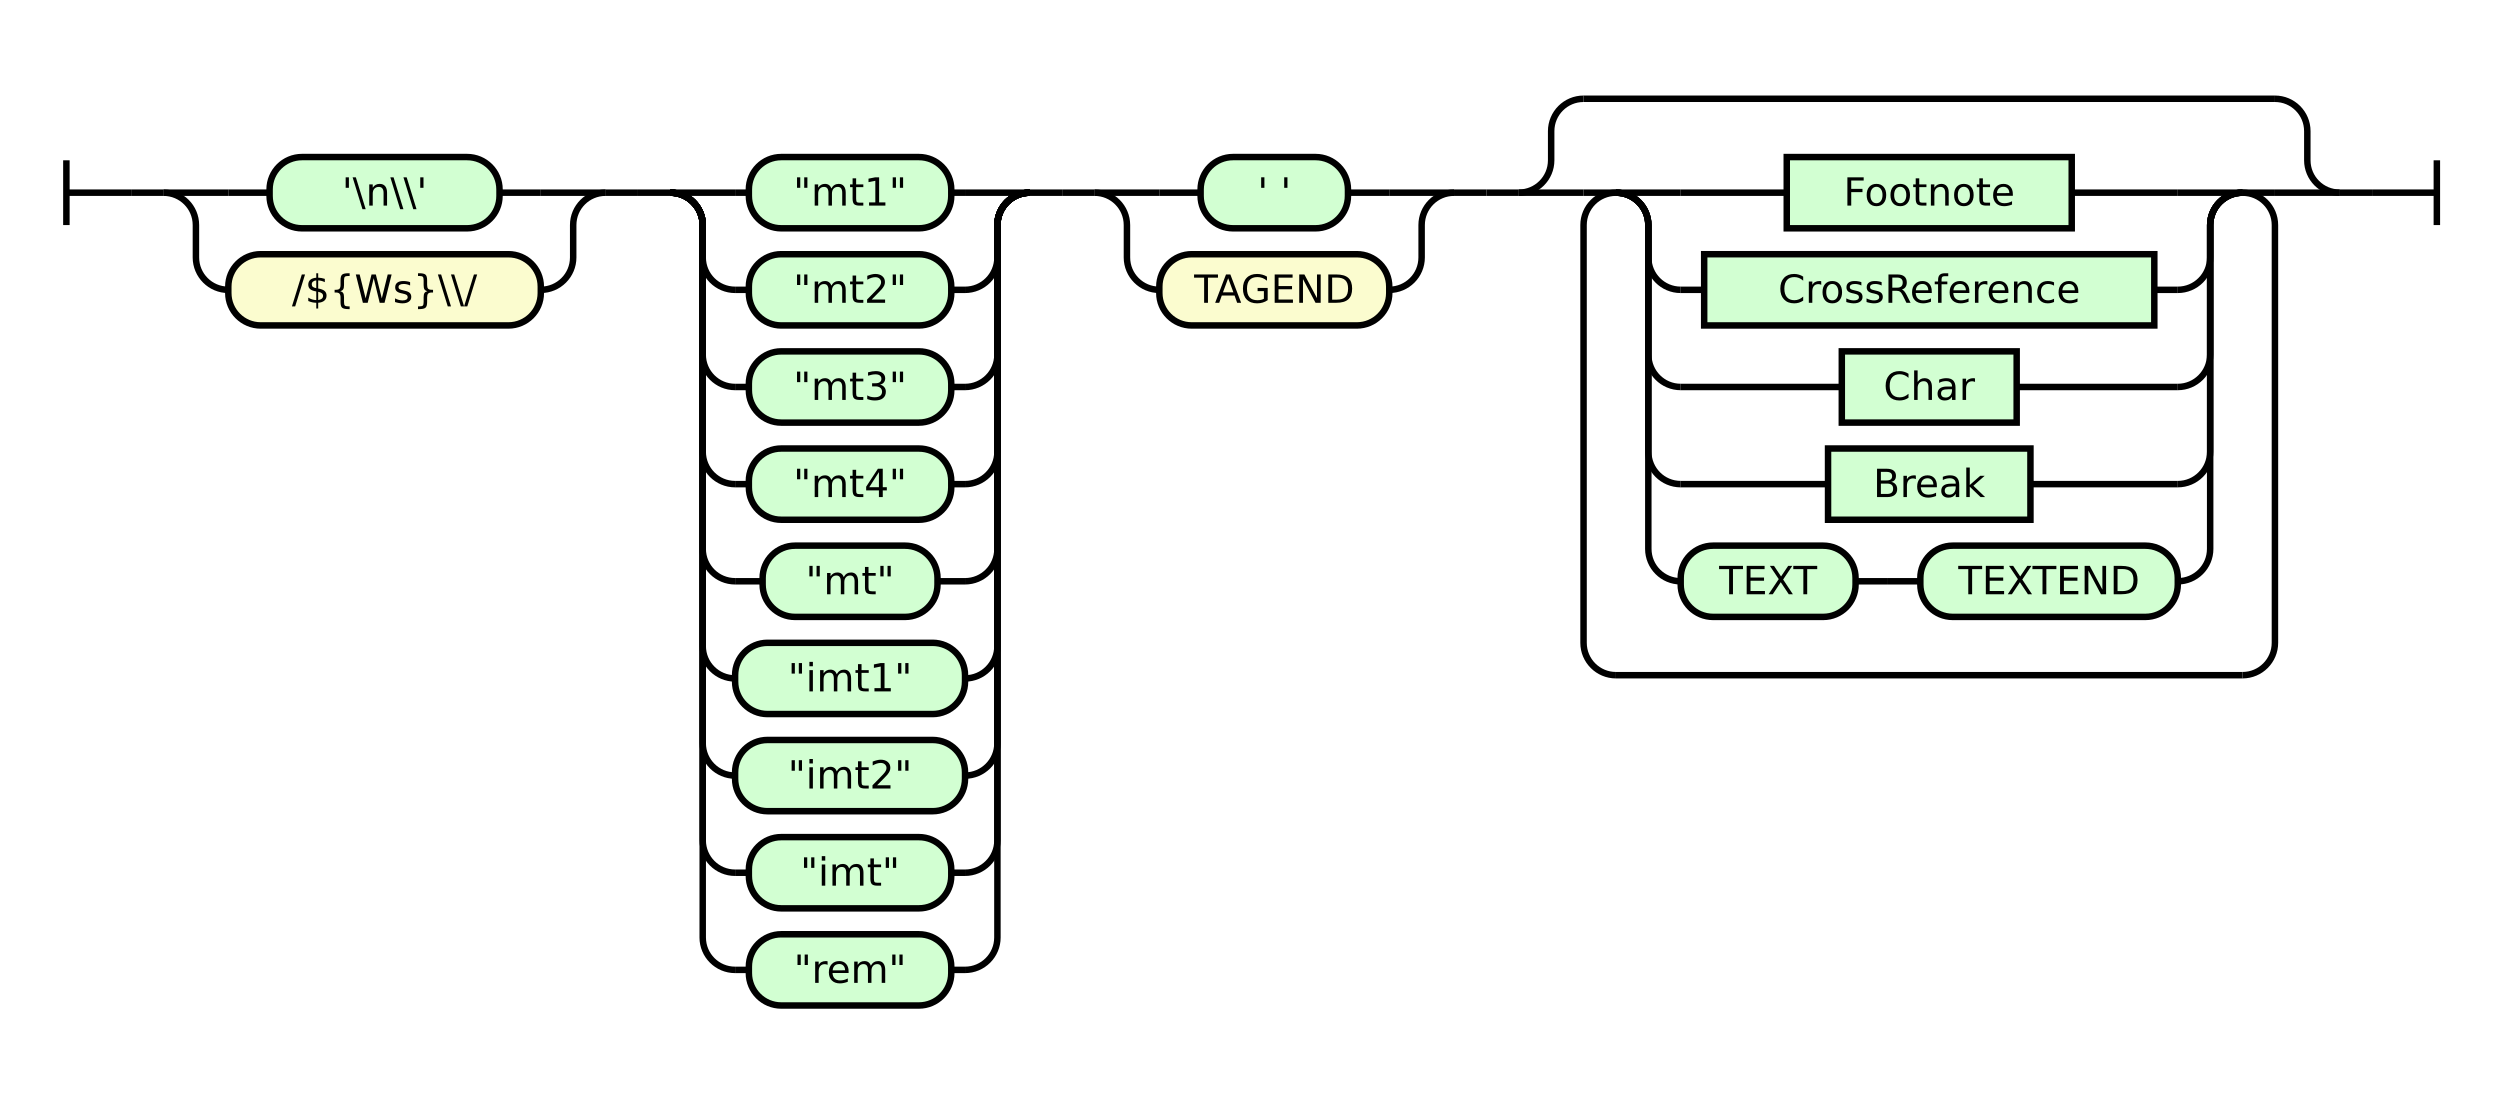
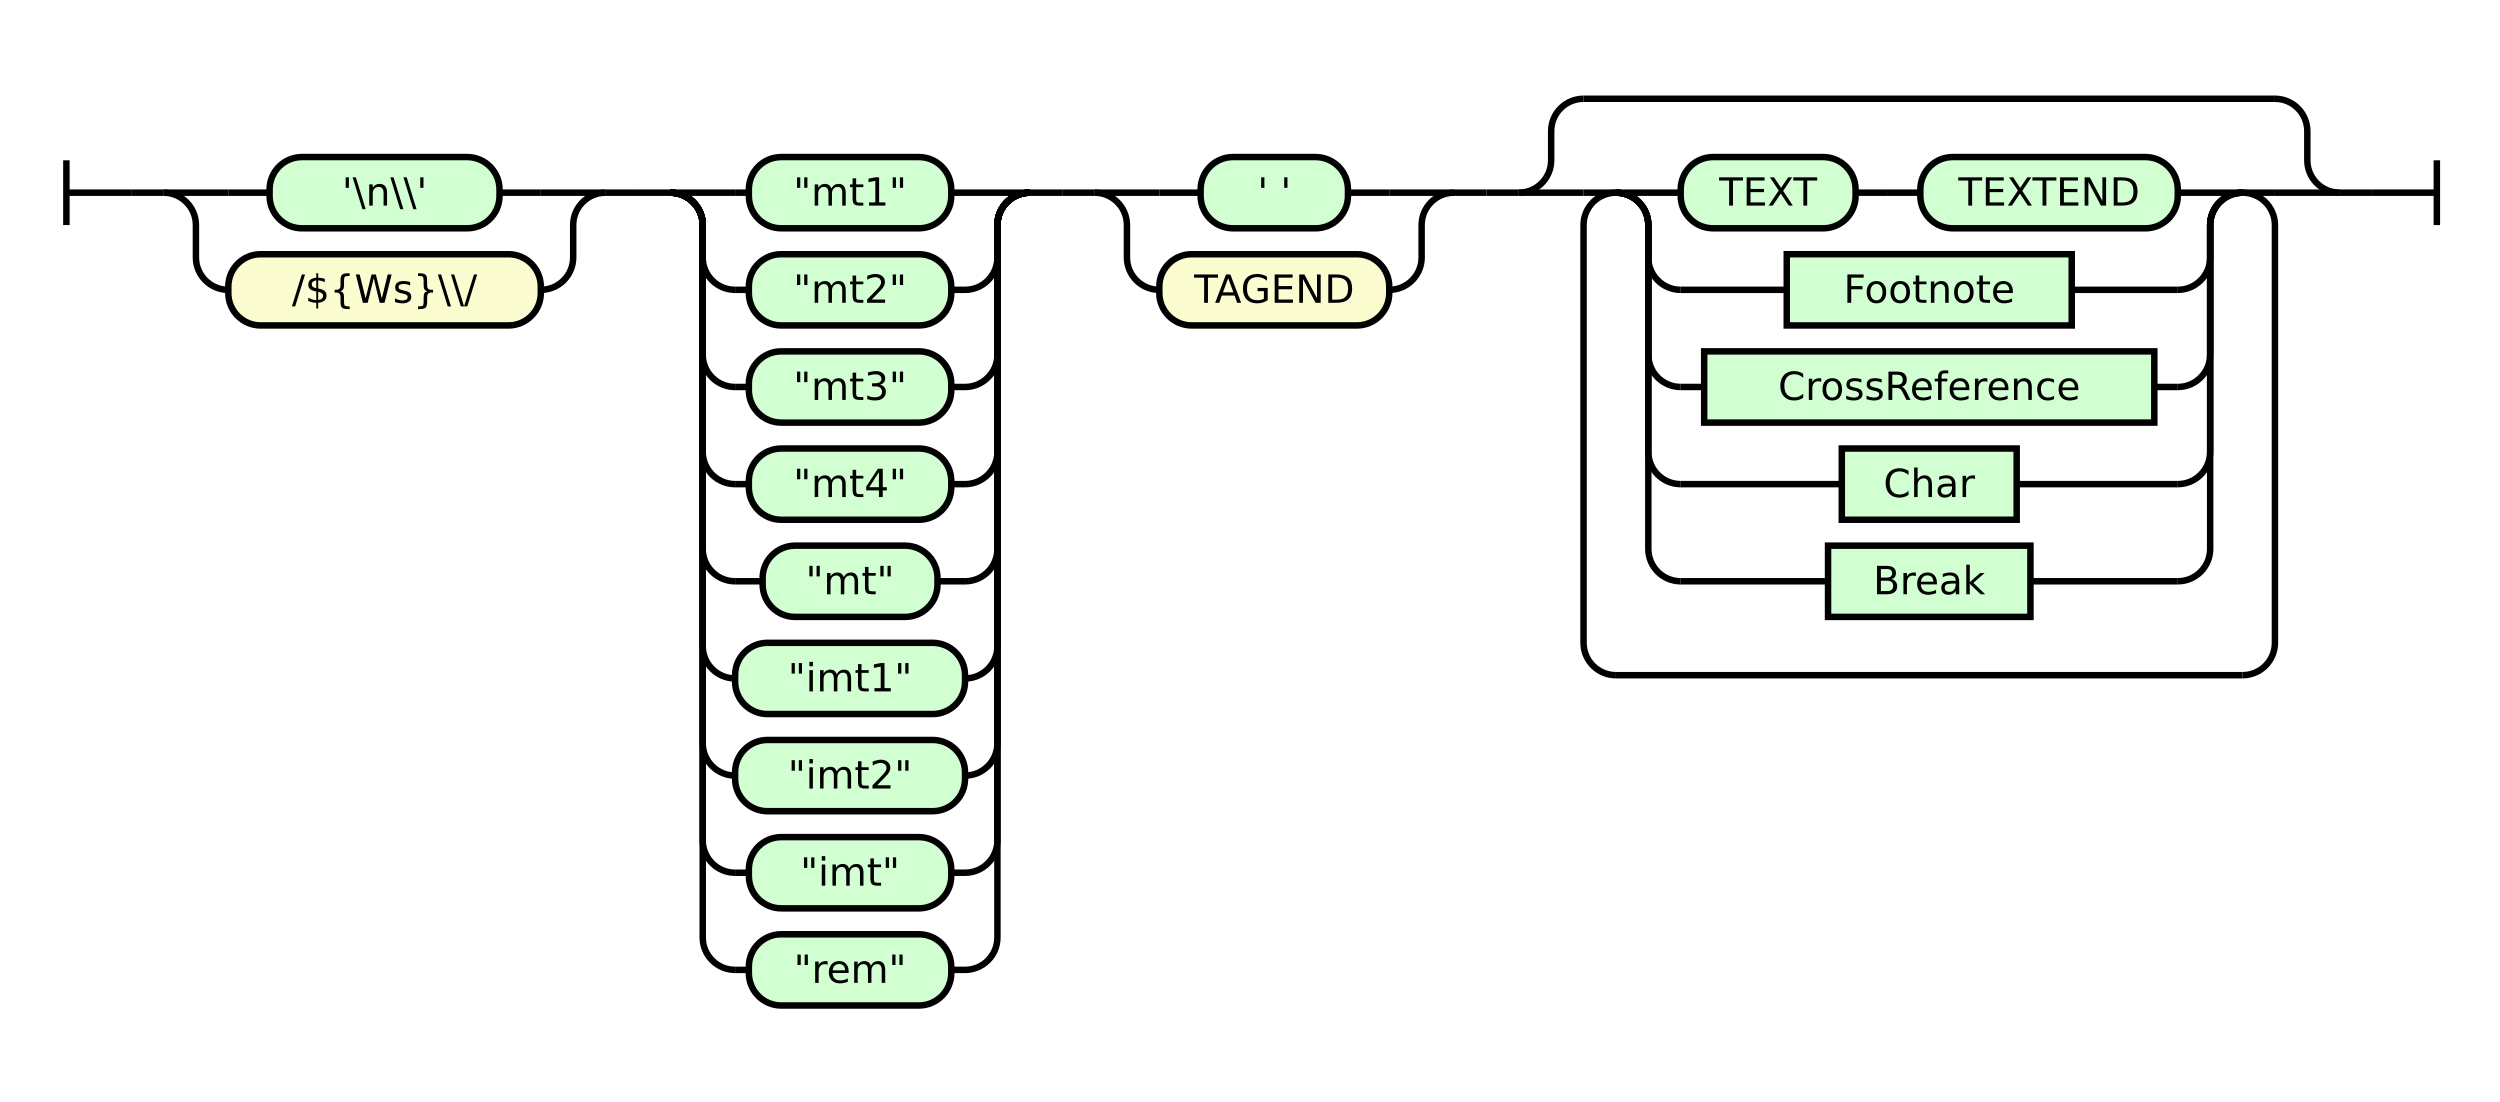
<svg xmlns="http://www.w3.org/2000/svg" class="railroad-diagram" height="340" viewBox="0 0 772.0 340" width="772.0">
  <g transform="translate(.5 .5)">
    <style>/*  */

    svg.railroad-diagram {
        background-color: hsl(30,20%,95%);
    }
    svg.railroad-diagram path {
        stroke-width: 2;
        stroke: black;
        fill: none;
    }
    svg.railroad-diagram text {
        font-size: 12px;
        text-anchor: middle;
        font-family: DejaVu Sans;
    }
    svg.railroad-diagram text.label {
        text-anchor:start;
    }
    svg.railroad-diagram text.comment {
        font-family: DejaVu Sans;
        font-size: 14px;
    }
    svg.railroad-diagram rect{
        stroke-width: 2;
        stroke: black;
        fill: rgb(210, 255, 210);
    }
    svg.railroad-diagram rect.group-box {
        stroke: gray;
        stroke-dasharray: 10 5;
        fill: none;
    }
    .terminal {
        font-family: DejaVu Sans;
    }
    svg.railroad-diagram g.altterminal rect {
        fill: rgb(251, 252, 207)
    }

/*  */
</style>
    <g>
      <path d="M 20 49 v 20 m 0 -10 h 20" />
    </g>
    <path d="M 40 59 h 10" />
    <g>
      <path d="M 50 59 h 0.0" />
      <path d="M 722.0 59 h 0.0" />
      <g>
        <path d="M 50.0 59 h 0.0" />
        <path d="M 186.5 59 h 0.0" />
        <path d="M 50.0 59 h 20" />
        <g class="terminal ">
          <path d="M 70.0 59 h 12.75" />
          <path d="M 153.75 59 h 12.75" />
          <rect height="22" rx="10" ry="10" width="71.0" x="82.75" y="48" />
          <text x="118.25" y="63">'\n\\'</text>
        </g>
        <path d="M 166.5 59 h 20" />
        <path d="M 50.0 59 a 10 10 0 0 1 10 10 v 10 a 10 10 0 0 0 10 10" />
        <g class="terminal altterminal">
          <path d="M 70.0 89 h 0.0" />
          <path d="M 166.5 89 h 0.0" />
          <rect height="22" rx="10" ry="10" width="96.5" x="70.0" y="78" />
          <text x="118.25" y="93">/${Ws}\\/</text>
        </g>
        <path d="M 166.5 89 a 10 10 0 0 0 10 -10 v -10 a 10 10 0 0 1 10 -10" />
      </g>
      <path d="M 186.5 59 h 10" />
      <path d="M 196.5 59 h 10" />
      <g>
        <path d="M 206.5 59 h 0.0" />
        <path d="M 317.5 59 h 0.0" />
        <path d="M 206.5 59 h 20" />
        <g class="terminal ">
          <path d="M 226.5 59 h 4.25" />
          <path d="M 293.25 59 h 4.25" />
          <rect height="22" rx="10" ry="10" width="62.5" x="230.75" y="48" />
          <text x="262.0" y="63">"mt1"</text>
        </g>
        <path d="M 297.5 59 h 20" />
        <path d="M 206.5 59 a 10 10 0 0 1 10 10 v 10 a 10 10 0 0 0 10 10" />
        <g class="terminal ">
          <path d="M 226.5 89 h 4.25" />
          <path d="M 293.25 89 h 4.25" />
          <rect height="22" rx="10" ry="10" width="62.5" x="230.75" y="78" />
          <text x="262.0" y="93">"mt2"</text>
        </g>
        <path d="M 297.5 89 a 10 10 0 0 0 10 -10 v -10 a 10 10 0 0 1 10 -10" />
        <path d="M 206.5 59 a 10 10 0 0 1 10 10 v 40 a 10 10 0 0 0 10 10" />
        <g class="terminal ">
          <path d="M 226.5 119 h 4.25" />
          <path d="M 293.25 119 h 4.25" />
          <rect height="22" rx="10" ry="10" width="62.5" x="230.75" y="108" />
          <text x="262.0" y="123">"mt3"</text>
        </g>
        <path d="M 297.5 119 a 10 10 0 0 0 10 -10 v -40 a 10 10 0 0 1 10 -10" />
        <path d="M 206.5 59 a 10 10 0 0 1 10 10 v 70 a 10 10 0 0 0 10 10" />
        <g class="terminal ">
          <path d="M 226.5 149 h 4.25" />
          <path d="M 293.25 149 h 4.25" />
          <rect height="22" rx="10" ry="10" width="62.5" x="230.75" y="138" />
          <text x="262.0" y="153">"mt4"</text>
        </g>
        <path d="M 297.5 149 a 10 10 0 0 0 10 -10 v -70 a 10 10 0 0 1 10 -10" />
        <path d="M 206.5 59 a 10 10 0 0 1 10 10 v 100 a 10 10 0 0 0 10 10" />
        <g class="terminal ">
          <path d="M 226.5 179 h 8.5" />
          <path d="M 289.0 179 h 8.5" />
          <rect height="22" rx="10" ry="10" width="54.0" x="235.0" y="168" />
          <text x="262.0" y="183">"mt"</text>
        </g>
        <path d="M 297.5 179 a 10 10 0 0 0 10 -10 v -100 a 10 10 0 0 1 10 -10" />
        <path d="M 206.5 59 a 10 10 0 0 1 10 10 v 130 a 10 10 0 0 0 10 10" />
        <g class="terminal ">
          <path d="M 226.5 209 h 0.0" />
          <path d="M 297.5 209 h 0.0" />
          <rect height="22" rx="10" ry="10" width="71.0" x="226.5" y="198" />
          <text x="262.0" y="213">"imt1"</text>
        </g>
        <path d="M 297.5 209 a 10 10 0 0 0 10 -10 v -130 a 10 10 0 0 1 10 -10" />
        <path d="M 206.5 59 a 10 10 0 0 1 10 10 v 160 a 10 10 0 0 0 10 10" />
        <g class="terminal ">
          <path d="M 226.5 239 h 0.0" />
          <path d="M 297.5 239 h 0.0" />
          <rect height="22" rx="10" ry="10" width="71.0" x="226.5" y="228" />
          <text x="262.0" y="243">"imt2"</text>
        </g>
        <path d="M 297.5 239 a 10 10 0 0 0 10 -10 v -160 a 10 10 0 0 1 10 -10" />
        <path d="M 206.5 59 a 10 10 0 0 1 10 10 v 190 a 10 10 0 0 0 10 10" />
        <g class="terminal ">
          <path d="M 226.5 269 h 4.25" />
          <path d="M 293.25 269 h 4.25" />
          <rect height="22" rx="10" ry="10" width="62.5" x="230.75" y="258" />
          <text x="262.0" y="273">"imt"</text>
        </g>
        <path d="M 297.5 269 a 10 10 0 0 0 10 -10 v -190 a 10 10 0 0 1 10 -10" />
        <path d="M 206.5 59 a 10 10 0 0 1 10 10 v 220 a 10 10 0 0 0 10 10" />
        <g class="terminal ">
          <path d="M 226.5 299 h 4.25" />
          <path d="M 293.25 299 h 4.25" />
          <rect height="22" rx="10" ry="10" width="62.5" x="230.75" y="288" />
          <text x="262.0" y="303">"rem"</text>
        </g>
        <path d="M 297.5 299 a 10 10 0 0 0 10 -10 v -220 a 10 10 0 0 1 10 -10" />
      </g>
      <path d="M 317.5 59 h 10" />
      <path d="M 327.5 59 h 10" />
      <g>
        <path d="M 337.5 59 h 0.0" />
        <path d="M 448.5 59 h 0.0" />
        <path d="M 337.5 59 h 20" />
        <g class="terminal ">
          <path d="M 357.5 59 h 12.75" />
          <path d="M 415.75 59 h 12.75" />
          <rect height="22" rx="10" ry="10" width="45.5" x="370.25" y="48" />
          <text x="393.0" y="63">' '</text>
        </g>
        <path d="M 428.5 59 h 20" />
        <path d="M 337.5 59 a 10 10 0 0 1 10 10 v 10 a 10 10 0 0 0 10 10" />
        <g class="terminal altterminal">
          <path d="M 357.5 89 h 0.0" />
          <path d="M 428.5 89 h 0.0" />
          <rect height="22" rx="10" ry="10" width="71.0" x="357.5" y="78" />
          <text x="393.0" y="93">TAGEND</text>
        </g>
        <path d="M 428.5 89 a 10 10 0 0 0 10 -10 v -10 a 10 10 0 0 1 10 -10" />
      </g>
      <path d="M 448.5 59 h 10" />
      <path d="M 458.5 59 h 10" />
      <g>
        <path d="M 468.5 59 h 0.0" />
        <path d="M 722.0 59 h 0.0" />
        <path d="M 468.5 59 a 10 10 0 0 0 10 -10 v -9 a 10 10 0 0 1 10 -10" />
        <g>
          <path d="M 488.5 30 h 213.5" />
        </g>
        <path d="M 702.0 30 a 10 10 0 0 1 10 10 v 9 a 10 10 0 0 0 10 10" />
        <path d="M 468.5 59 h 20" />
        <g>
          <path d="M 488.5 59 h 0.0" />
          <path d="M 702.0 59 h 0.0" />
          <path d="M 488.5 59 h 10" />
          <g>
            <path d="M 498.5 59 h 0.0" />
            <path d="M 692.0 59 h 0.0" />
            <path d="M 498.5 59 h 20" />
-             <g class="non-terminal ">
-               <path d="M 518.5 59 h 32.75" />
-               <path d="M 639.25 59 h 32.75" />
-               <rect height="22" width="88.0" x="551.25" y="48" />
-               <text x="595.25" y="63">Footnote</text>
+             <g>
+               <path d="M 518.5 59 h 0.0" />
+               <path d="M 672.0 59 h 0.0" />
+               <g class="terminal ">
+                 <path d="M 518.5 59 h 0.0" />
+                 <path d="M 572.5 59 h 0.0" />
+                 <rect height="22" rx="10" ry="10" width="54.0" x="518.5" y="48" />
+                 <text x="545.5" y="63">TEXT</text>
+               </g>
+               <path d="M 572.5 59 h 10" />
+               <path d="M 582.5 59 h 10" />
+               <g class="terminal ">
+                 <path d="M 592.5 59 h 0.0" />
+                 <path d="M 672.0 59 h 0.0" />
+                 <rect height="22" rx="10" ry="10" width="79.5" x="592.5" y="48" />
+                 <text x="632.25" y="63">TEXTEND</text>
+               </g>
            </g>
            <path d="M 672.0 59 h 20" />
            <path d="M 498.5 59 a 10 10 0 0 1 10 10 v 10 a 10 10 0 0 0 10 10" />
            <g class="non-terminal ">
-               <path d="M 518.5 89 h 7.25" />
-               <path d="M 664.75 89 h 7.25" />
-               <rect height="22" width="139.0" x="525.75" y="78" />
-               <text x="595.25" y="93">CrossReference</text>
+               <path d="M 518.5 89 h 32.75" />
+               <path d="M 639.25 89 h 32.75" />
+               <rect height="22" width="88.0" x="551.25" y="78" />
+               <text x="595.25" y="93">Footnote</text>
            </g>
            <path d="M 672.0 89 a 10 10 0 0 0 10 -10 v -10 a 10 10 0 0 1 10 -10" />
            <path d="M 498.5 59 a 10 10 0 0 1 10 10 v 40 a 10 10 0 0 0 10 10" />
            <g class="non-terminal ">
-               <path d="M 518.5 119 h 49.75" />
-               <path d="M 622.25 119 h 49.75" />
-               <rect height="22" width="54.0" x="568.25" y="108" />
-               <text x="595.25" y="123">Char</text>
+               <path d="M 518.5 119 h 7.25" />
+               <path d="M 664.75 119 h 7.25" />
+               <rect height="22" width="139.0" x="525.75" y="108" />
+               <text x="595.25" y="123">CrossReference</text>
            </g>
            <path d="M 672.0 119 a 10 10 0 0 0 10 -10 v -40 a 10 10 0 0 1 10 -10" />
            <path d="M 498.5 59 a 10 10 0 0 1 10 10 v 70 a 10 10 0 0 0 10 10" />
            <g class="non-terminal ">
-               <path d="M 518.5 149 h 45.5" />
-               <path d="M 626.5 149 h 45.5" />
-               <rect height="22" width="62.5" x="564.0" y="138" />
-               <text x="595.25" y="153">Break</text>
+               <path d="M 518.5 149 h 49.75" />
+               <path d="M 622.25 149 h 49.75" />
+               <rect height="22" width="54.0" x="568.25" y="138" />
+               <text x="595.25" y="153">Char</text>
            </g>
            <path d="M 672.0 149 a 10 10 0 0 0 10 -10 v -70 a 10 10 0 0 1 10 -10" />
            <path d="M 498.5 59 a 10 10 0 0 1 10 10 v 100 a 10 10 0 0 0 10 10" />
-             <g>
-               <path d="M 518.5 179 h 0.0" />
-               <path d="M 672.0 179 h 0.0" />
-               <g class="terminal ">
-                 <path d="M 518.5 179 h 0.0" />
-                 <path d="M 572.5 179 h 0.0" />
-                 <rect height="22" rx="10" ry="10" width="54.0" x="518.5" y="168" />
-                 <text x="545.5" y="183">TEXT</text>
-               </g>
-               <path d="M 572.5 179 h 10" />
-               <path d="M 582.5 179 h 10" />
-               <g class="terminal ">
-                 <path d="M 592.5 179 h 0.0" />
-                 <path d="M 672.0 179 h 0.0" />
-                 <rect height="22" rx="10" ry="10" width="79.5" x="592.5" y="168" />
-                 <text x="632.25" y="183">TEXTEND</text>
-               </g>
+             <g class="non-terminal ">
+               <path d="M 518.5 179 h 45.5" />
+               <path d="M 626.5 179 h 45.5" />
+               <rect height="22" width="62.5" x="564.0" y="168" />
+               <text x="595.25" y="183">Break</text>
            </g>
            <path d="M 672.0 179 a 10 10 0 0 0 10 -10 v -100 a 10 10 0 0 1 10 -10" />
          </g>
          <path d="M 692.0 59 h 10" />
          <path d="M 498.5 59 a 10 10 0 0 0 -10 10 v 129 a 10 10 0 0 0 10 10" />
          <g>
            <path d="M 498.5 208 h 193.5" />
          </g>
          <path d="M 692.0 208 a 10 10 0 0 0 10 -10 v -129 a 10 10 0 0 0 -10 -10" />
        </g>
        <path d="M 702.0 59 h 20" />
      </g>
    </g>
    <path d="M 722.0 59 h 10" />
    <path d="M 732.0 59 h 20 m 0 -10 v 20" />
  </g>
</svg>
